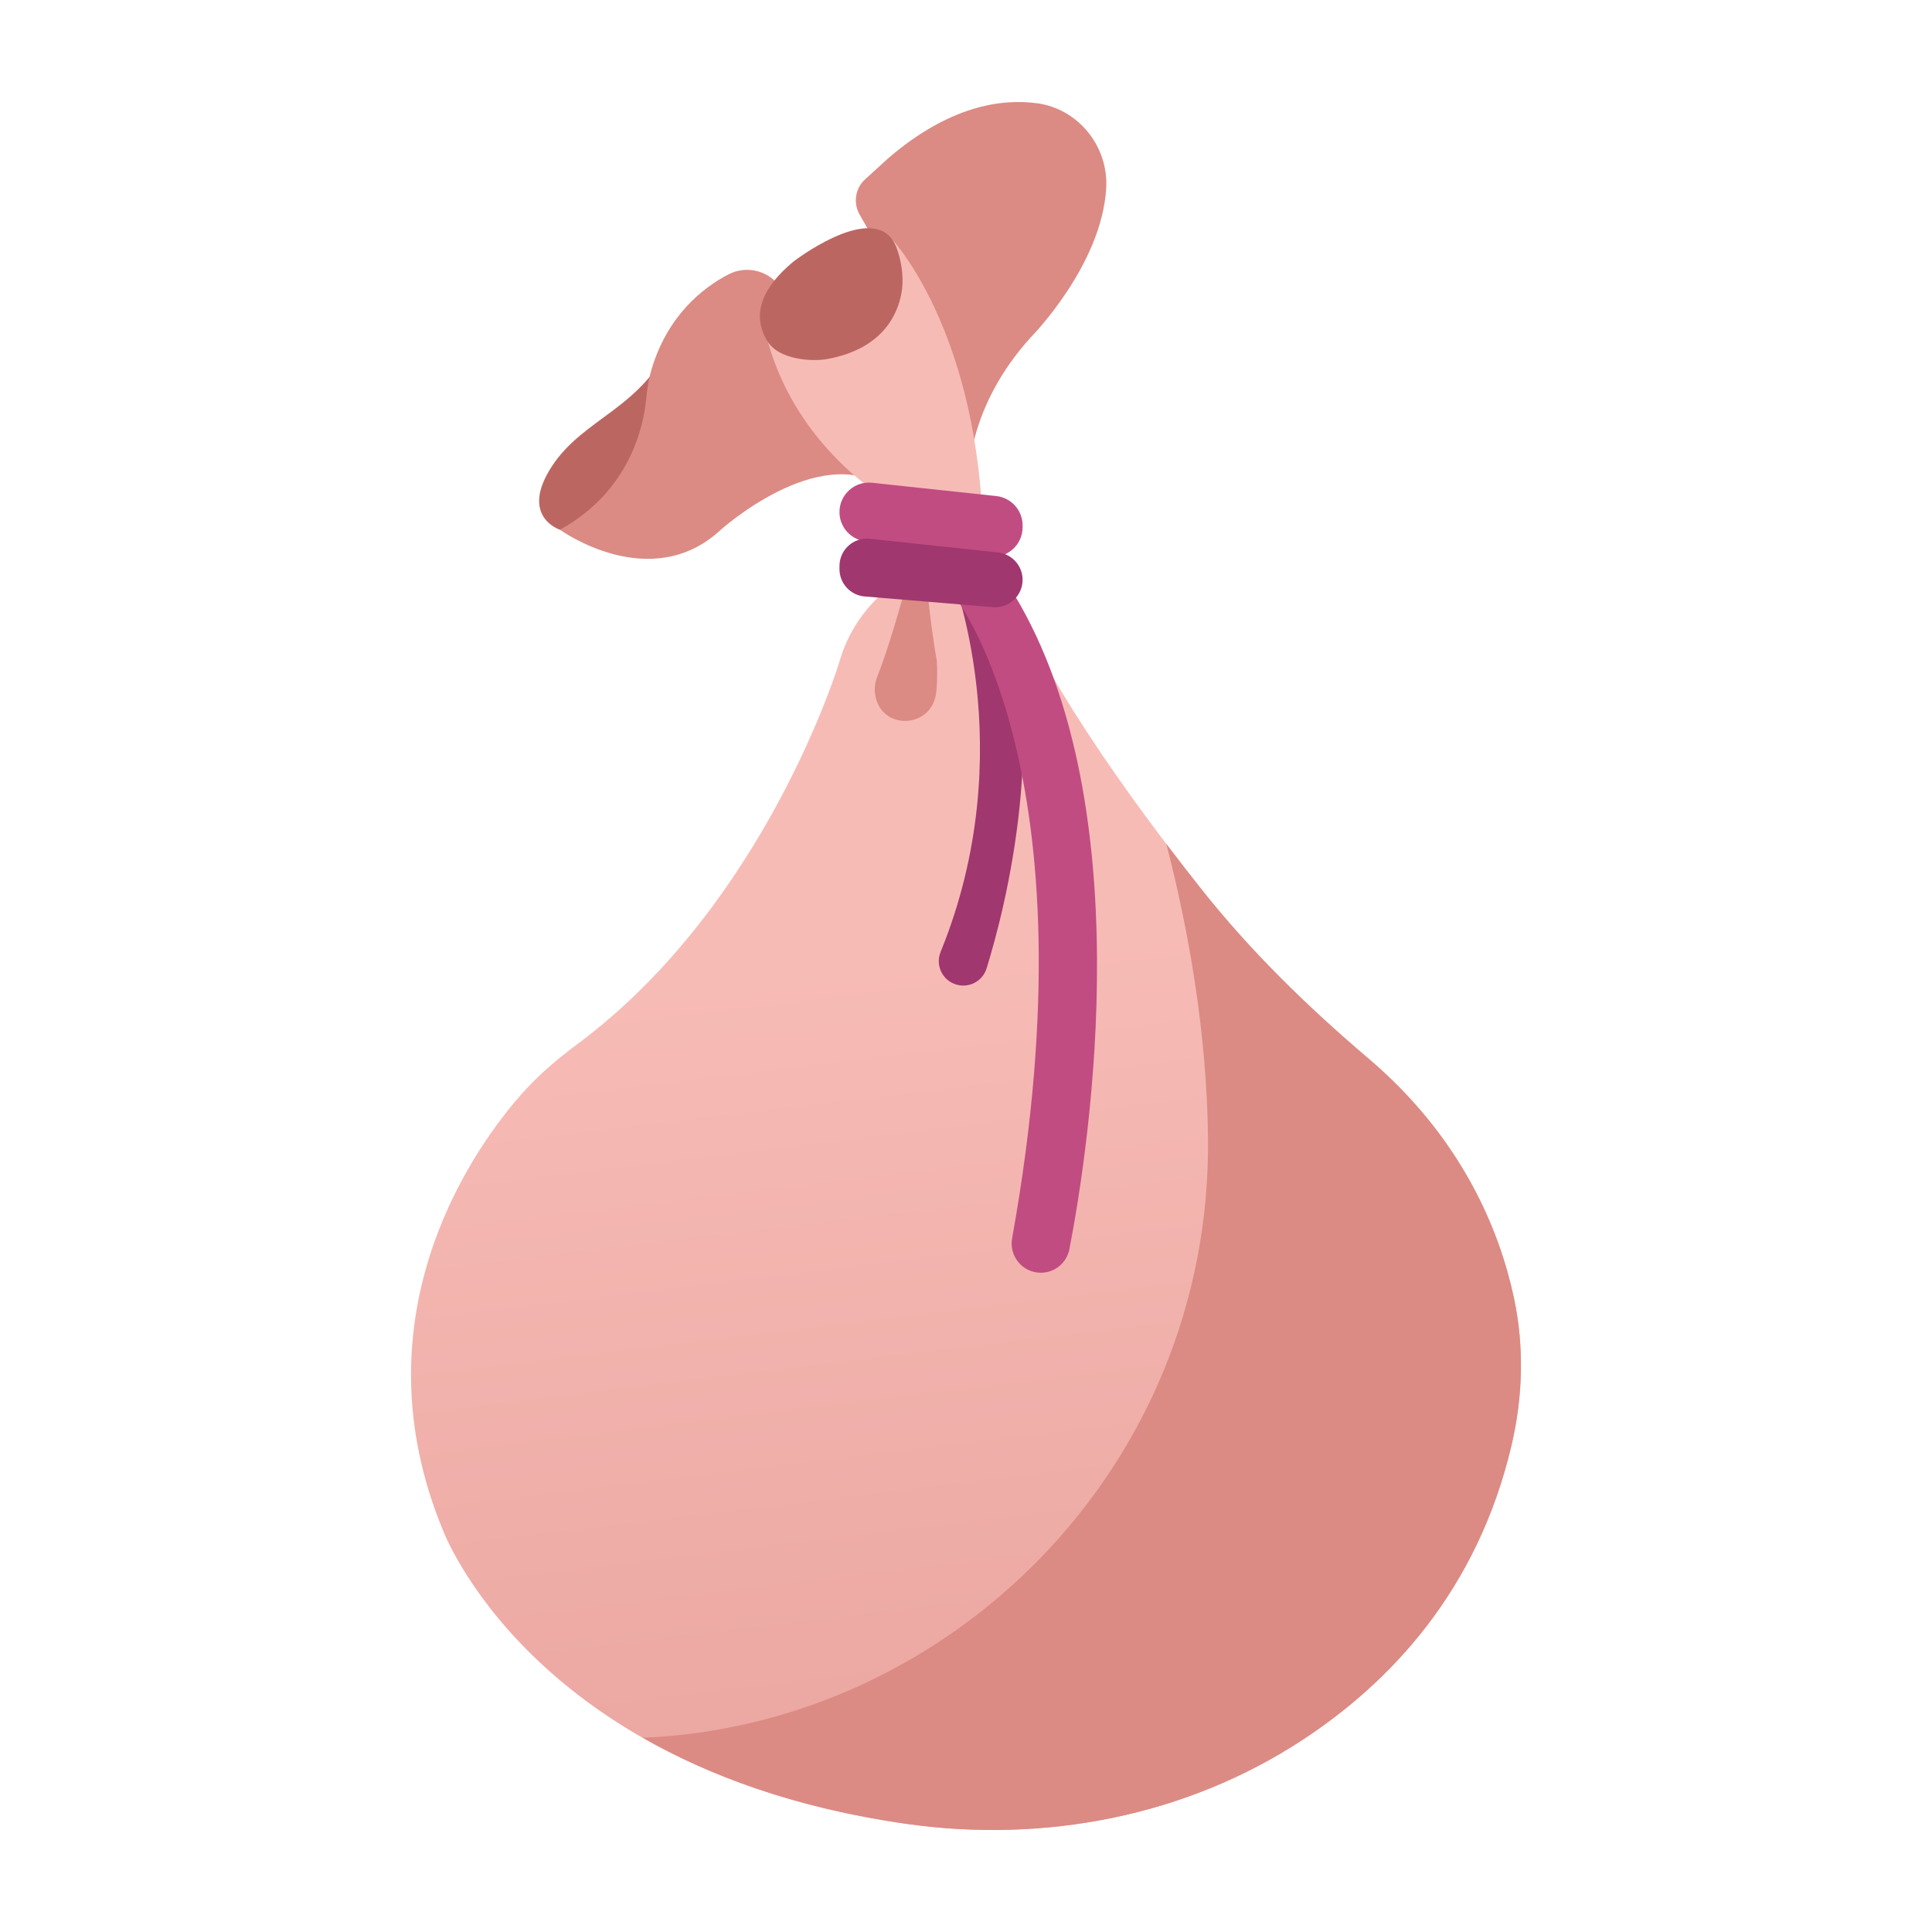
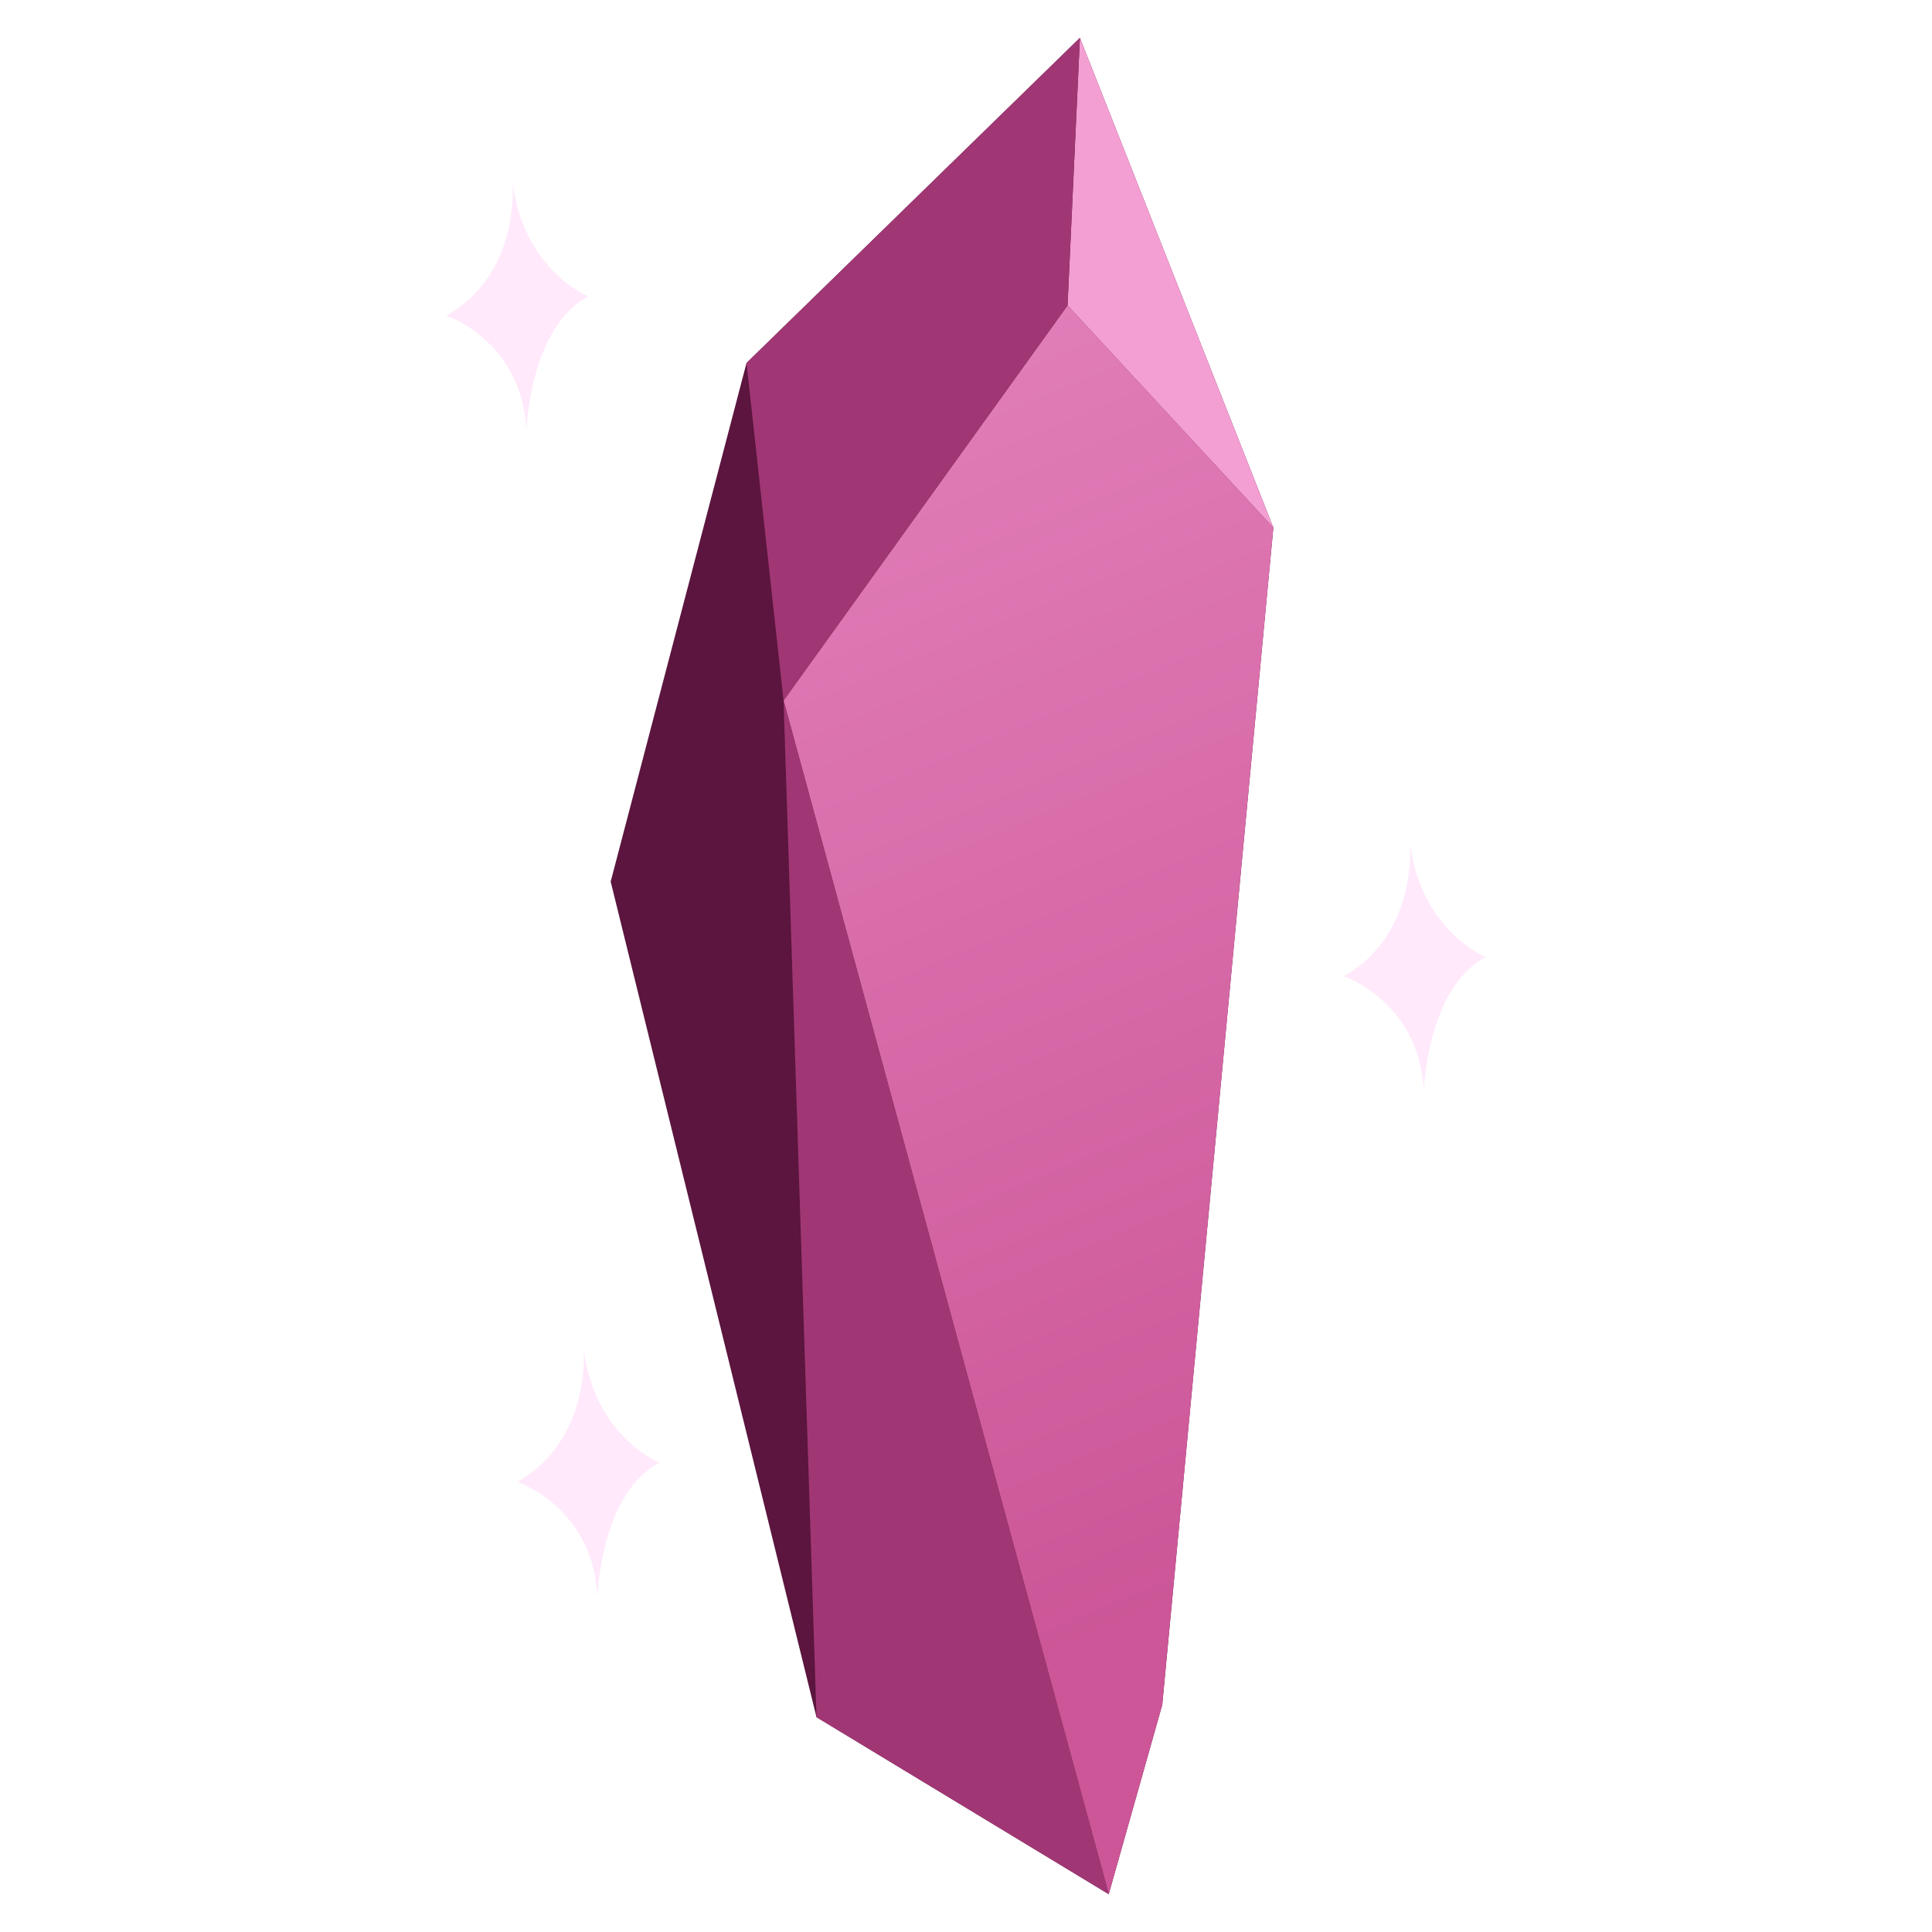
- <svg xmlns="http://www.w3.org/2000/svg" width="800px" height="800px" viewBox="0 0 512 512" enable-background="new 0 0 512 512" id="Item_x5F_Bag" version="1.1" xml:space="preserve">
-   <path d="M159.247,140.764l-10.856-0.381c0,0-10.788-3.436-2.194-16.714c8.594-13.277,24.349-15.269,32.306-34.355  C178.502,89.313,180.253,126.656,159.247,140.764z" fill="#BC6662" />
-   <path d="M207.413,76.939c-3.08-5.057-9.303-6.885-14.434-4.19c-6.944,3.647-15.999,10.919-20.268,24.966  c-0.826,2.717-1.231,5.559-1.514,8.394c-0.675,6.766-4.229,24.065-22.807,34.274c0,0,23.972,17.368,42.644,0  c0,0,25.738-23.158,43.401-11.316C234.436,129.066,217.78,93.96,207.413,76.939z" fill="#DB8B84" />
-   <path d="M256.799,125.768c0,0-0.29-18.089,16.448-36.454c0,0,18.718-18.938,19.906-39.422  c0.651-11.22-7.511-21.032-18.195-22.511c-9.591-1.328-23.388,0.671-39.542,14.53l-6.192,5.648c-2.578,2.352-3.176,6.282-1.4,9.336  C235.455,70.018,254.663,104.791,256.799,125.768z" fill="#DB8B84" />
-   <path d="M203.528,90.637c0,0,6.81,8.286,22.225,0.511c4.873-2.458,9.024-6.448,11.164-11.634  c1.792-4.341,2.518-10.034-0.762-16.387c0-0.001,20.479,21.356,23.949,69.5H235.46C235.46,132.627,211.511,119.234,203.528,90.637z" fill="#F7BBB6" />
-   <path d="M219.402,95.122c-4.328,0.815-12.891,0.154-15.875-4.485c-4.413-6.859-1.95-14.104,6.724-21.307  c0,0,19.555-15.094,26.212-5.863c1.601,2.221,3.328,8.548,2.513,13.73C237.868,84.257,233.068,92.548,219.402,95.122z" fill="#BC6662" />
-   <linearGradient gradientUnits="userSpaceOnUse" id="SVGID_1_" x1="241.963" x2="302.729" y1="247.553" y2="749.431">
-     <stop offset="0.01" style="stop-color:#F7BBB6" />
-     <stop offset="1" style="stop-color:#DB8B84" />
+ <svg xmlns="http://www.w3.org/2000/svg" width="800px" height="800px" viewBox="0 0 512 512" enable-background="new 0 0 512 512" id="Crystal_x5F_Shard" version="1.1" xml:space="preserve">
+   <polygon fill="#5B153E" points="286.189,10.023 197.834,96.197 161.838,233.639 216.378,455.071 293.825,501.977 308.006,451.799   337.457,139.829 " />
+   <linearGradient gradientUnits="userSpaceOnUse" id="SVGID_1_" x1="352.611" x2="198.471" y1="409.254" y2="40.885">
+     <stop offset="0" style="stop-color:#CC5697" />
+     <stop offset="1" style="stop-color:#E585BE" />
  </linearGradient>
-   <path d="M236.934,154.877c0,0-10.45,6.399-14.464,20.438c0,0-19.213,63.96-69.268,101.235  c-5.465,4.068-10.661,8.464-15.156,13.584c-15.415,17.556-43.037,60.91-20.768,115.13c0,0,23.333,63.795,122.699,78.045  c36.654,5.257,74.332-1.944,105.282-22.274c23.375-15.354,46.291-39.707,55.298-77.974c3.037-12.905,3.412-26.251,0.628-39.214  c-3.76-17.511-13.531-42.077-38.519-63.32c-16.019-13.619-31.11-28.284-44.177-44.757c-19.272-24.297-43.313-57.708-52.919-83.941  L236.934,154.877z" fill="url(#SVGID_1_)" />
-   <path d="M362.667,280.527c-16.019-13.619-31.11-28.284-44.176-44.757c-3.04-3.831-6.202-7.907-9.402-12.128  c5.937,22.998,10.708,49.898,11.044,77.766c1.059,87.645-68.787,155.834-149.798,159.113c17.465,9.977,40.192,18.564,69.643,22.788  c36.654,5.257,74.331-1.944,105.282-22.274c23.375-15.354,46.291-39.707,55.298-77.974c3.037-12.905,3.412-26.251,0.628-39.214  C397.426,326.337,387.654,301.771,362.667,280.527z" fill="#DB8B84" />
-   <path d="M245.515,134.099c0,0-7.19,30.458-12.992,45.102c-0.555,1.4-0.826,2.9-0.657,4.406  c0.011,0.097,0.023,0.196,0.037,0.297c1.307,9.828,15.175,9.394,16.213-0.482c0.239-2.28,0.328-5,0.158-8.226  C248.273,175.195,243.689,149.748,245.515,134.099z" fill="#DB8B84" />
-   <path d="M251.951,151.52c0,0,19.108,47.331-2.675,100.732c-1.583,3.881,0.86,8.226,5.005,8.857l0,0  c3.179,0.485,6.224-1.406,7.175-4.479c4.897-15.825,17.456-64.084,3.036-104.265L251.951,151.52z" fill="#A0376F" />
-   <path d="M222.47,135.7L222.47,135.7c0,3.944,2.941,7.269,6.856,7.75l32.909,4.042  c4.655,0.571,8.761-3.061,8.761-7.75v-0.517c0-3.99-3.009-7.339-6.977-7.764l-32.91-3.526  C226.495,127.441,222.47,131.059,222.47,135.7z" fill="#C14C82" />
-   <path d="M252.367,157.188c0,0,38.318,46.093,15.859,170.947c-0.753,4.185,1.956,8.211,6.132,9.014l0,0  c4.191,0.807,8.234-1.916,9.045-6.107c5.226-27.018,19.715-120.298-16.305-176.165L252.367,157.188z" fill="#C14C82" />
-   <path d="M222.47,150.009v0.81c0,3.783,2.9,6.935,6.67,7.249l33.977,2.831c4.241,0.354,7.879-2.993,7.879-7.249l0,0  c0-3.718-2.803-6.837-6.5-7.232l-33.977-3.641C226.22,142.315,222.47,145.685,222.47,150.009z" fill="#A0376F" />
+   <polygon fill="url(#SVGID_1_)" points="337.457,139.829 282.917,80.926 207.651,185.643 293.825,501.977 308.006,451.8 " />
+   <polygon fill="#F49FD3" points="337.457,139.829 337.457,139.829 286.189,10.023 282.917,80.926 " />
+   <polygon fill="#A03774" points="282.917,80.926 286.189,10.023 197.834,96.197 207.651,185.643 " />
+   <polygon fill="#A03774" points="207.651,185.643 216.378,455.071 293.825,501.977 " />
+   <path d="M135.817,47.732c0,0,2.546,24.612-17.54,35.928c0,0,20.086,6.602,21.218,30.459  c0,0,0.849-27.347,16.407-35.551C155.902,78.568,138.363,71.496,135.817,47.732z" fill="#FFE9FB" />
+   <path d="M373.637,222.807c0,0,2.547,24.611-17.539,35.928c0,0,20.086,6.602,21.217,30.459  c0,0,0.849-27.347,16.408-35.551C393.723,253.643,376.184,246.57,373.637,222.807z" fill="#FFE9FB" />
+   <path d="M154.63,356.787c0,0,2.546,24.612-17.54,35.929c0,0,20.086,6.602,21.218,30.459  c0,0,0.849-27.347,16.408-35.551C174.716,387.624,157.176,380.551,154.63,356.787z" fill="#FFE9FB" />
</svg>
